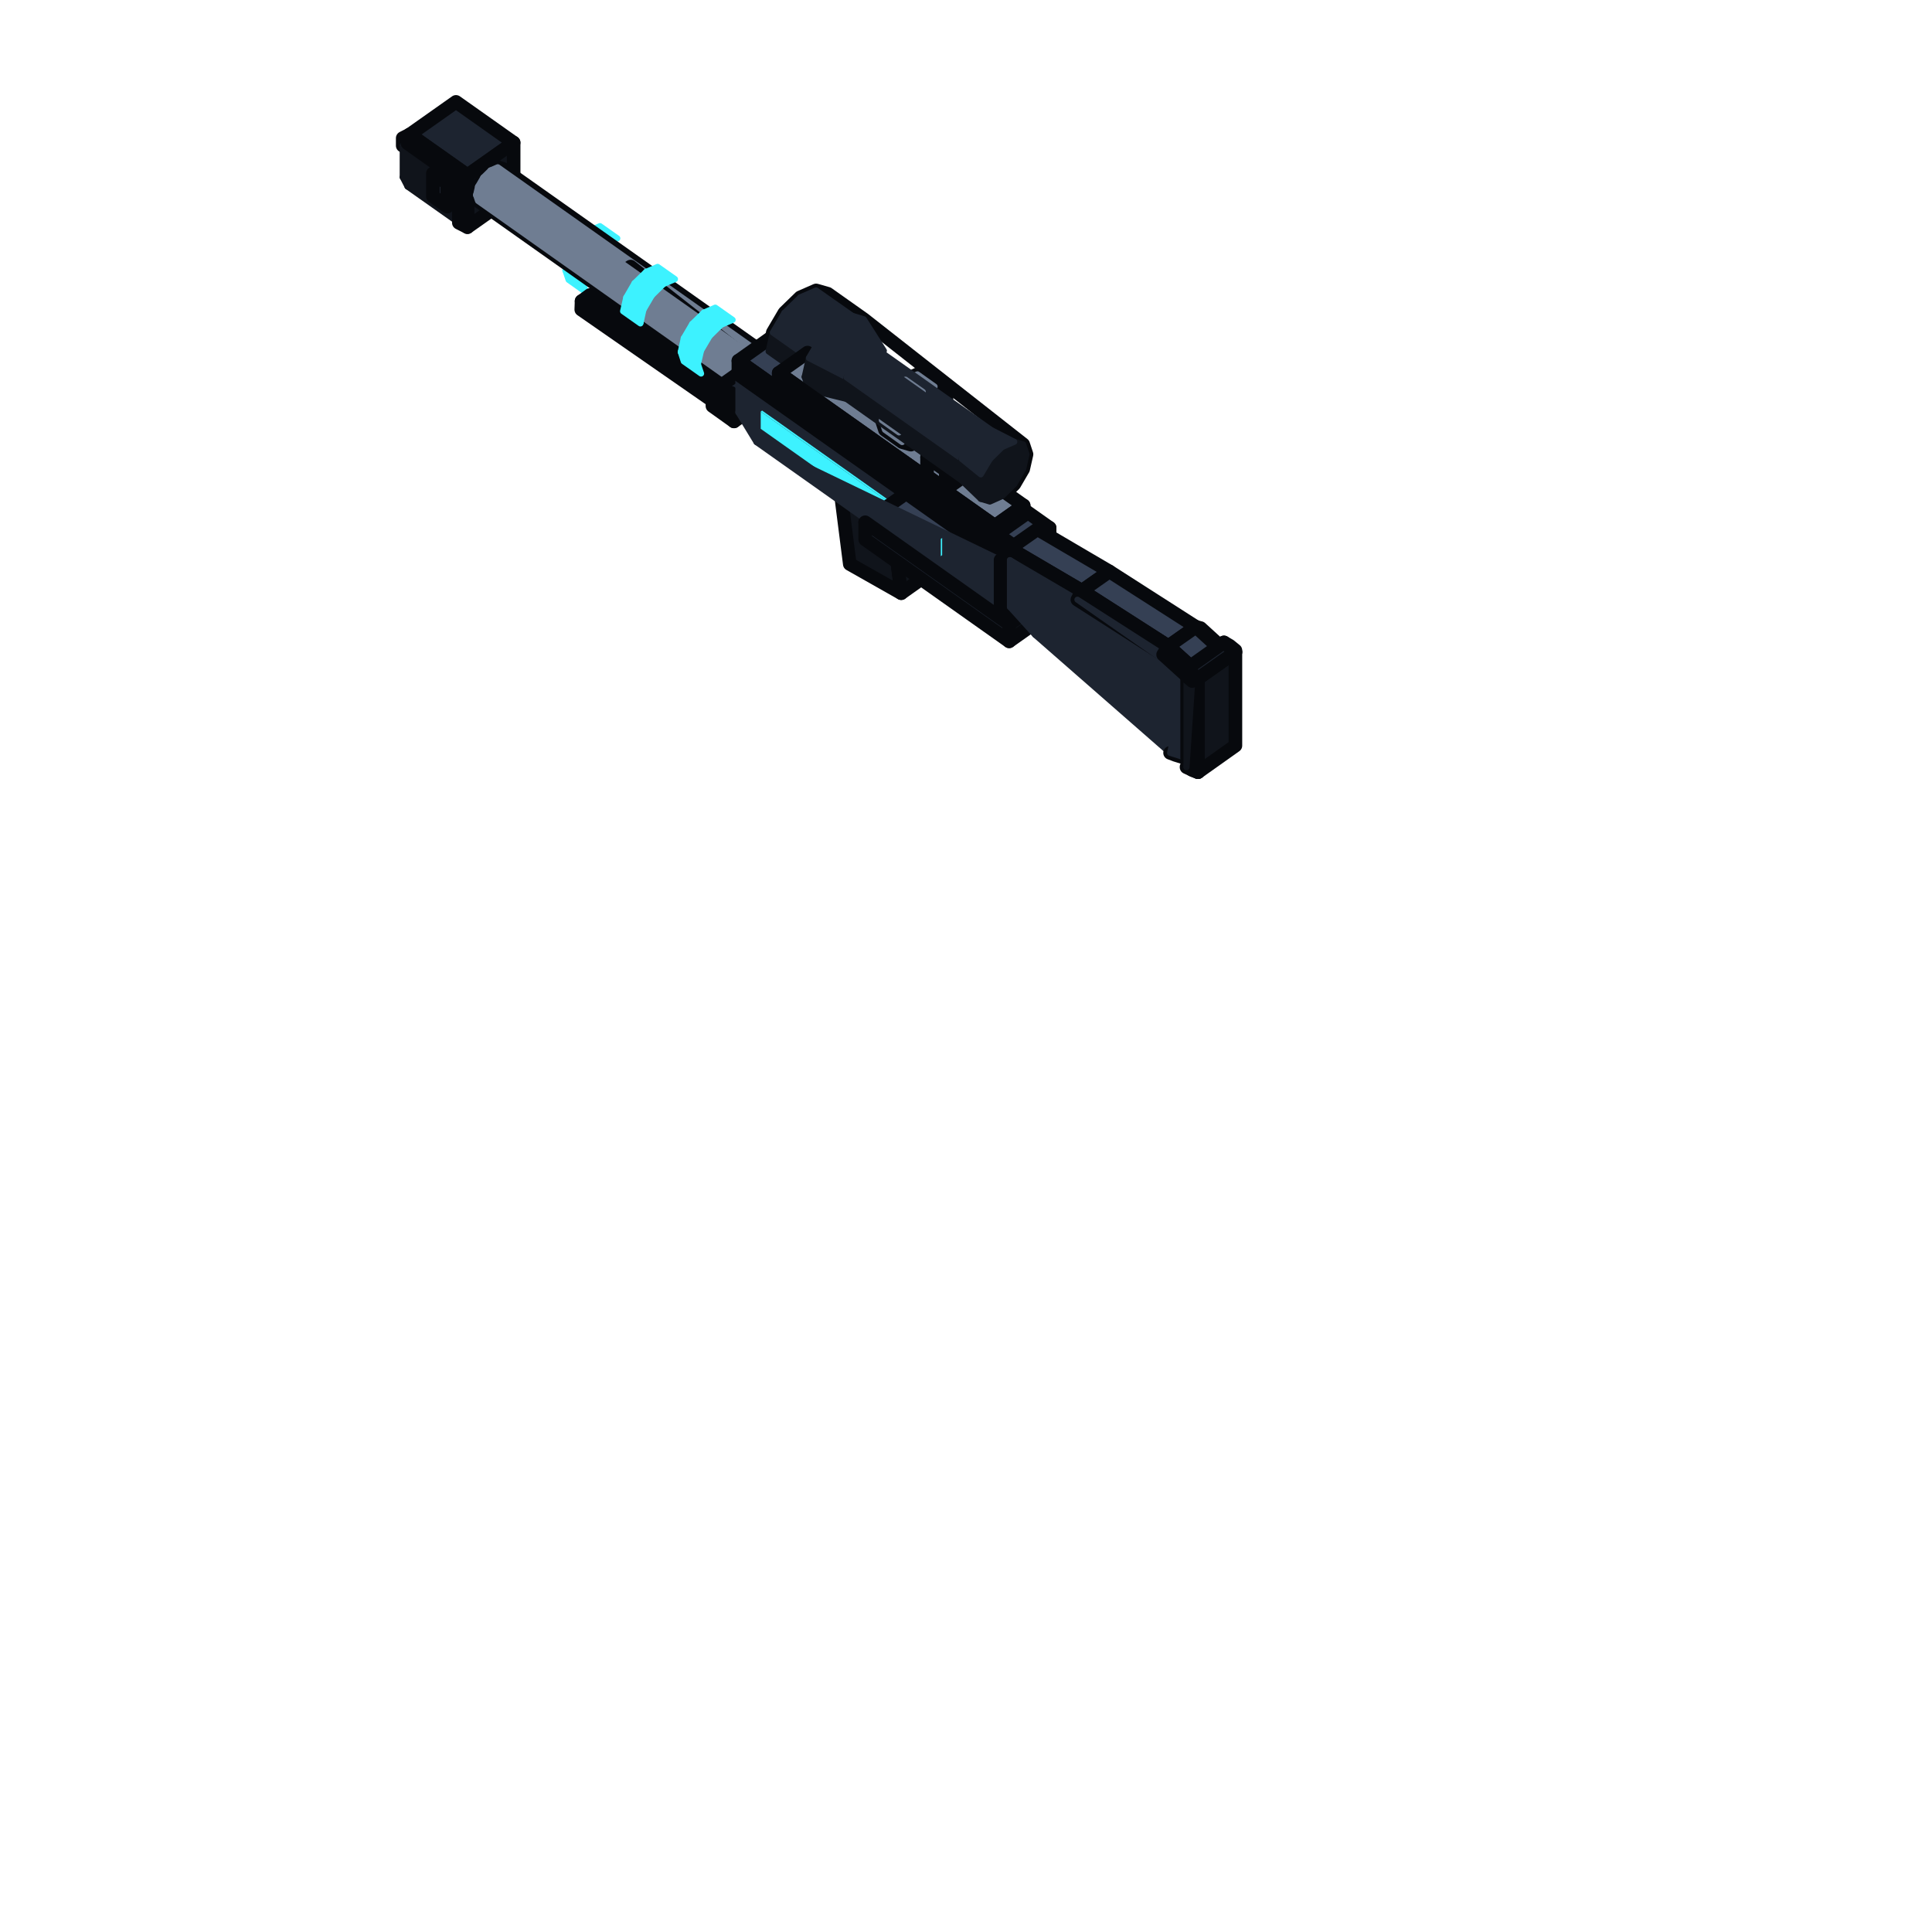
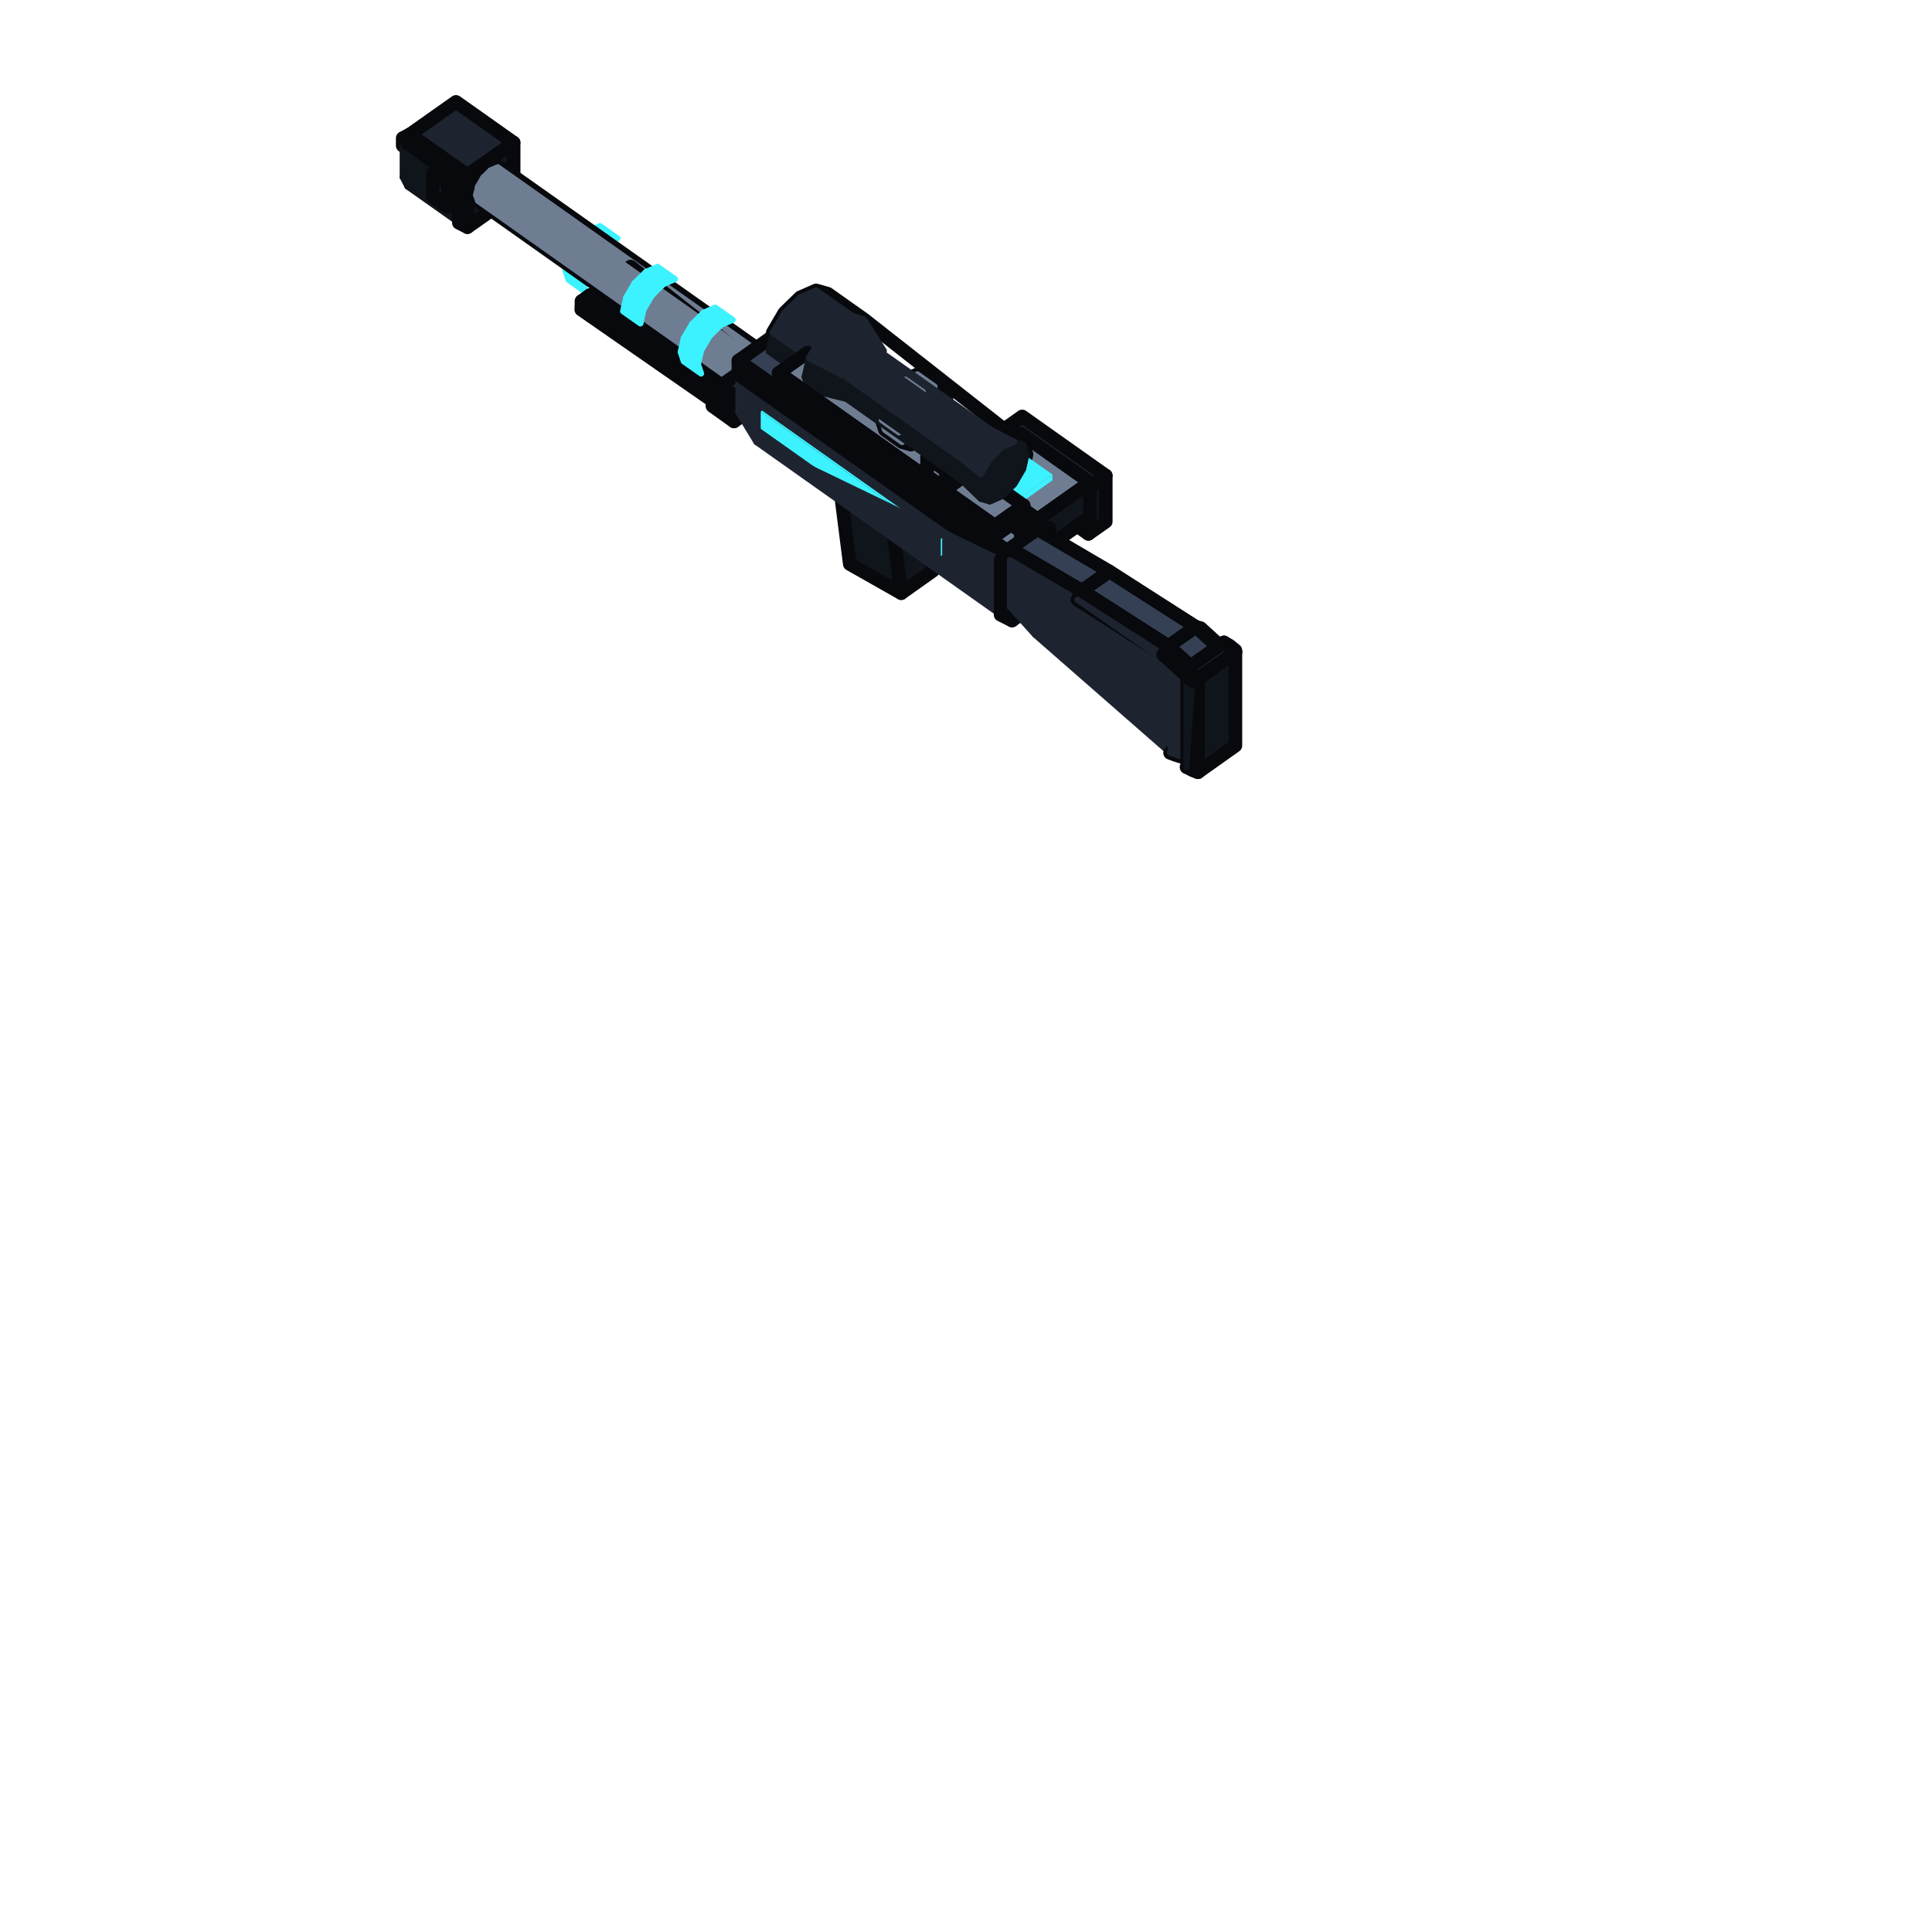
<svg xmlns="http://www.w3.org/2000/svg" viewBox="0 0 128 128" width="128" height="128" data-part-id="eq_rail_lance" data-type="equipment" data-direction="west">
  <g stroke="#07090d" stroke-width="0.9" stroke-linejoin="round">
    <path d="M26.68 11.74 L27.0 12.36 L30.4 11.9 Z" fill="#10141b" stroke="#10141b" stroke-width="0.4" />
    <path d="M29.63 13.69 L33.45 10.99 L33.45 9.46 L29.63 12.16 Z" fill="#10141b" />
    <path d="M26.68 9.65 L27.0 9.49 L27.15 8.91 L26.68 9.15 Z" fill="#10141b" />
    <path d="M33.45 9.46 L32.5 8.79 L28.68 11.49 L29.63 12.16 Z" fill="#354054" />
    <path d="M26.68 9.65 L26.68 11.74 L30.4 11.9 Z" fill="#10141b" stroke="#10141b" stroke-width="0.4" />
    <path d="M27.15 8.91 L30.97 11.61 L34.03 9.45 L30.21 6.75 Z" fill="#1d2430" />
    <path d="M27.0 12.36 L30.4 14.76 L30.4 11.9 Z" fill="#10141b" stroke="#10141b" stroke-width="0.4" />
    <path d="M30.97 11.61 L30.97 15.05 L34.03 12.89 L34.03 9.45 Z" fill="#10141b" />
    <path d="M30.4 11.9 L27.0 9.49 L26.68 9.65 Z" fill="#10141b" stroke="#10141b" stroke-width="0.4" />
    <path d="M28.68 13.01 L29.63 13.69 L29.63 12.16 L28.68 11.49 Z" fill="#1d2430" />
    <path d="M27.0 9.49 L30.4 11.9 L30.97 11.61 L27.15 8.91 Z" fill="#1d2430" />
    <path d="M30.4 11.9 L30.4 14.76 L30.97 15.05 L30.97 11.61 Z" fill="#10141b" />
    <path d="M40.14 16.12 L40.9 15.79 L39.75 14.98 L38.99 15.31 Z" fill="#3df2ff" stroke="#3df2ff" stroke-width="0.4" />
    <path d="M38.81 19.35 L38.61 18.73 L37.46 17.92 L37.67 18.54 Z" fill="#3df2ff" stroke="#3df2ff" stroke-width="0.4" />
    <path d="M39.37 16.87 L40.14 16.12 L38.99 15.31 L38.23 16.06 Z" fill="#3df2ff" stroke="#3df2ff" stroke-width="0.4" />
    <path d="M38.61 18.73 L38.81 17.82 L37.67 17.01 L37.46 17.92 Z" fill="#3df2ff" stroke="#3df2ff" stroke-width="0.4" />
    <path d="M38.81 17.82 L39.37 16.87 L38.23 16.06 L37.67 17.01 Z" fill="#3df2ff" stroke="#3df2ff" stroke-width="0.4" />
    <path d="M31.54 12.92 L31.67 12.36 L32.02 11.76 L32.5 11.29 L32.98 11.08 L33.33 11.19 L50.99 23.67 L51.11 24.06 L50.99 24.63 L50.64 25.23 L50.16 25.69 L49.68 25.9 L49.33 25.8 L31.67 13.31 Z" fill="none" />
    <path d="M50.16 23.78 L50.64 23.57 L32.98 11.08 L32.5 11.29 Z" fill="#6f7d92" stroke="#6f7d92" stroke-width="0.4" />
    <path d="M49.33 25.8 L49.2 25.41 L31.54 12.92 L31.67 13.31 Z" fill="#6f7d92" stroke="#6f7d92" stroke-width="0.4" />
    <path d="M41.17 18.61 L49.95 25.51 L49.97 24.95 L41.19 18.05 Z" fill="#6f7d92" />
    <path d="M50.56 24.56 L41.78 17.66 L41.19 18.05 L49.97 24.95 Z" fill="#6f7d92" />
    <path d="M49.68 24.25 L50.16 23.78 L32.5 11.29 L32.02 11.76 Z" fill="#6f7d92" stroke="#6f7d92" stroke-width="0.4" />
    <path d="M49.2 25.41 L49.33 24.84 L31.67 12.36 L31.54 12.92 Z" fill="#6f7d92" stroke="#6f7d92" stroke-width="0.4" />
    <path d="M49.33 24.84 L49.68 24.25 L32.02 11.76 L31.67 12.36 Z" fill="#6f7d92" stroke="#6f7d92" stroke-width="0.4" />
    <path d="M43.95 18.82 L44.72 18.49 L43.57 17.68 L42.81 18.01 Z" fill="#3df2ff" stroke="#3df2ff" stroke-width="0.4" />
    <path d="M42.63 22.05 L42.43 21.43 L41.28 20.62 L41.49 21.24 Z" fill="#3df2ff" stroke="#3df2ff" stroke-width="0.4" />
    <path d="M48.44 26.03 L39.09 19.54 L38.53 19.95 L47.89 26.45 Z" fill="#6f7d92" />
    <path d="M38.51 20.51 L47.87 27.01 L47.89 26.45 L38.53 19.95 Z" fill="#6f7d92" />
    <path d="M43.19 19.57 L43.95 18.82 L42.81 18.01 L42.04 18.76 Z" fill="#3df2ff" stroke="#3df2ff" stroke-width="0.4" />
    <path d="M42.43 21.43 L42.63 20.52 L41.49 19.71 L41.28 20.62 Z" fill="#3df2ff" stroke="#3df2ff" stroke-width="0.4" />
    <path d="M42.63 20.52 L43.19 19.57 L42.04 18.76 L41.49 19.71 Z" fill="#3df2ff" stroke="#3df2ff" stroke-width="0.4" />
    <path d="M49.95 25.51 L50.54 25.12 L50.56 24.56 L49.97 24.95 Z" fill="#10141b" />
    <path d="M47.77 21.52 L48.54 21.19 L47.39 20.38 L46.63 20.71 Z" fill="#3df2ff" stroke="#3df2ff" stroke-width="0.4" />
    <path d="M46.45 24.75 L46.24 24.13 L45.1 23.32 L45.3 23.94 Z" fill="#3df2ff" stroke="#3df2ff" stroke-width="0.4" />
    <path d="M51.69 24.8 L50.25 23.79 L47.2 25.95 L48.63 26.96 Z" fill="#1d2430" />
    <path d="M47.87 27.01 L48.42 26.59 L48.44 26.03 L47.89 26.45 Z" fill="#10141b" />
    <path d="M48.63 27.92 L51.69 25.76 L51.69 24.8 L48.63 26.96 Z" fill="#10141b" />
    <path d="M47.01 22.27 L47.77 21.52 L46.63 20.71 L45.86 21.46 Z" fill="#3df2ff" stroke="#3df2ff" stroke-width="0.4" />
    <path d="M46.24 24.13 L46.45 23.22 L45.3 22.41 L45.1 23.32 Z" fill="#3df2ff" stroke="#3df2ff" stroke-width="0.4" />
    <path d="M46.45 23.22 L47.01 22.27 L45.86 21.46 L45.3 22.41 Z" fill="#3df2ff" stroke="#3df2ff" stroke-width="0.4" />
    <path d="M47.2 26.9 L48.63 27.92 L48.63 26.96 L47.2 25.95 Z" fill="#10141b" />
    <path d="M49.33 25.8 L49.68 25.9 L50.16 25.69 L50.64 25.23 L50.99 24.63 L51.11 24.06 L50.99 23.67 L50.64 23.57 L50.16 23.78 L49.68 24.25 L49.33 24.84 L49.2 25.41 Z" fill="#10141b" stroke="#10141b" stroke-width="0.4" />
    <path d="M56.3 37.37 L59.71 39.3 L59.1 34.52 L55.69 32.59 Z" fill="#10141b" />
    <path d="M53.64 26.12 L65.58 34.56 L65.58 33.41 L53.64 24.97 Z" fill="#3df2ff" stroke="none" />
    <path d="M61.2 33.03 L57.79 31.11 L55.69 32.59 L59.1 34.52 Z" fill="#1d2430" />
    <path d="M59.71 39.3 L61.81 37.81 L61.2 33.03 L59.1 34.52 Z" fill="#10141b" />
    <path d="M65.67 33.34 L53.74 24.91 L53.64 24.97 L65.58 33.41 Z" fill="#3df2ff" stroke="none" />
+     <path d="M66.58 31.46 L72.11 35.37 L72.11 32.32 L66.58 28.4 Z" fill="#10141b" />
    <path d="M48.92 27.32 L50.12 29.29 L66.29 37.1 Z" fill="#1d2430" stroke="#1d2430" stroke-width="0.4" />
    <path d="M66.29 37.1 L48.92 24.82 L48.92 27.32 Z" fill="#1d2430" stroke="#1d2430" stroke-width="0.4" />
+     <path d="M73.26 31.51 L67.72 27.59 L66.58 28.4 L72.11 32.32 Z" fill="#1d2430" />
    <path d="M50.4 28.41 L62.33 36.85 L62.33 35.71 L50.4 27.27 Z" fill="#3df2ff" stroke="none" />
    <path d="M62.42 35.64 L50.49 27.2 L50.4 27.27 L62.33 35.71 Z" fill="#3df2ff" stroke="none" />
+     <path d="M72.11 35.37 L73.26 34.56 L73.26 31.51 L72.11 32.32 Z" fill="#10141b" />
    <path d="M55.98 27.68 L57.7 26.47 L57.7 25.23 L55.98 26.44 Z" fill="#10141b" />
    <path d="M57.7 25.23 L56.46 24.35 L54.74 25.56 L55.98 26.44 Z" fill="#6f7d92" />
    <path d="M54.74 26.81 L55.98 27.68 L55.98 26.44 L54.74 25.56 Z" fill="#6f7d92" />
+     <path d="M72.21 31.96 L67.63 28.72 L63.05 31.96 L67.63 35.2 Z" fill="#6f7d92" />
    <path d="M50.92 23.28 L51.2 22.03 L51.97 20.72 L53.02 19.7 L54.07 19.24 L54.84 19.46 L57.23 21.15 L67.79 29.44 L68.01 30.1 L67.79 31.07 L67.2 32.08 L66.39 32.87 L65.58 33.23 L64.98 33.05 L53.59 25.82 L51.2 24.13 Z" fill="none" />
    <path d="M55.41 21.39 L56.46 20.92 L54.07 19.24 L53.02 19.7 Z" fill="#1d2430" stroke="#1d2430" stroke-width="0.4" />
    <path d="M53.59 25.82 L53.31 24.97 L50.92 23.28 L51.2 24.13 Z" fill="#10141b" stroke="#10141b" stroke-width="0.4" />
+     <path d="M69.73 31.44 L67.82 30.09 L65.34 31.85 L67.25 33.2 Z" fill="#3df2ff" stroke="none" />
    <path d="M48.92 23.9 L67.05 36.72 L69.54 34.97 L51.4 22.14 Z" fill="#354054" />
    <path d="M58.03 23.09 L58.56 23.24 L57.23 21.15 L56.46 20.92 Z" fill="#1d2430" stroke="#1d2430" stroke-width="0.4" />
    <path d="M56.6 26.58 L56.08 26.43 L53.59 25.82 L54.36 26.05 Z" fill="#10141b" stroke="#10141b" stroke-width="0.4" />
+     <path d="M67.63 37.49 L72.21 34.25 L72.21 31.96 L67.63 35.2 Z" fill="#10141b" />
+     <path d="M63.05 34.25 L67.63 37.49 L67.63 35.2 L63.05 31.96 Z" fill="#6f7d92" />
+     <path d="M67.25 33.58 L69.73 31.82 L69.73 31.44 L67.25 33.2 Z" fill="#3df2ff" stroke="none" />
    <path d="M53.31 24.97 L53.59 23.72 L51.2 22.03 L50.92 23.28 Z" fill="#10141b" stroke="#10141b" stroke-width="0.4" />
    <path d="M54.36 22.41 L55.41 21.39 L53.02 19.7 L51.97 20.72 Z" fill="#1d2430" stroke="#1d2430" stroke-width="0.4" />
    <path d="M65.58 34.56 L65.67 34.49 L65.67 33.34 L65.58 33.41 Z" fill="#3df2ff" stroke="none" />
-     <path d="M70.68 38.65 L61.14 31.9 L57.32 34.6 L66.86 41.35 Z" fill="#354054" />
+     <path d="M65.34 32.23 L67.25 33.58 L67.25 33.2 L65.34 31.85 Z" fill="#3df2ff" stroke="none" />
    <path d="M53.59 23.72 L54.36 22.41 L51.97 20.72 L51.2 22.03 Z" fill="#1d2430" stroke="#1d2430" stroke-width="0.4" />
    <path d="M67.82 33.49 L53.5 23.36 L51.59 24.71 L65.91 34.84 Z" fill="#6f7d92" />
    <path d="M48.92 24.82 L66.29 37.1 L67.05 36.72 L48.92 23.9 Z" fill="#354054" />
    <path d="M57.32 23.4 L58.03 23.09 L56.46 20.92 L55.41 21.39 Z" fill="#1d2430" stroke="#1d2430" stroke-width="0.4" />
    <path d="M56.08 26.43 L55.89 25.85 L53.31 24.97 L53.59 25.82 Z" fill="#10141b" stroke="#10141b" stroke-width="0.4" />
    <path d="M51.59 25.38 L65.91 35.51 L65.91 34.84 L51.59 24.71 Z" fill="#6f7d92" />
    <path d="M50.12 29.29 L66.29 40.73 L66.29 37.1 Z" fill="#1d2430" stroke="#1d2430" stroke-width="0.4" />
-     <path d="M57.32 35.74 L66.86 42.49 L66.86 41.35 L57.32 34.6 Z" fill="#1d2430" />
    <path d="M55.89 25.85 L56.08 25.0 L53.59 23.72 L53.31 24.97 Z" fill="#10141b" stroke="#10141b" stroke-width="0.4" />
    <path d="M56.6 24.1 L57.32 23.4 L55.41 21.39 L54.36 22.41 Z" fill="#1d2430" stroke="#1d2430" stroke-width="0.4" />
    <path d="M56.08 25.0 L56.6 24.1 L54.36 22.41 L53.59 23.72 Z" fill="#1d2430" stroke="#1d2430" stroke-width="0.4" />
    <path d="M62.33 36.85 L62.42 36.78 L62.42 35.64 L62.33 35.71 Z" fill="#3df2ff" stroke="none" />
-     <path d="M66.86 42.49 L70.68 39.79 L70.68 38.65 L66.86 41.35 Z" fill="#10141b" />
    <path d="M64.38 29.95 L63.14 29.07 L61.42 30.29 L62.66 31.17 Z" fill="#6f7d92" />
    <path d="M62.66 32.41 L64.38 31.19 L64.38 29.95 L62.66 31.17 Z" fill="#10141b" />
    <path d="M58.42 27.84 L58.63 26.9 L59.2 25.92 L59.99 25.15 L60.78 24.8 L61.35 24.97 L62.5 25.78 L62.71 26.42 L62.5 27.36 L61.92 28.34 L61.14 29.11 L60.35 29.46 L59.77 29.29 L58.63 28.48 Z" fill="none" />
    <path d="M61.14 25.96 L61.92 25.61 L60.78 24.8 L59.99 25.15 Z" fill="#6f7d92" stroke="#6f7d92" stroke-width="0.4" />
    <path d="M59.77 29.29 L59.56 28.65 L58.42 27.84 L58.63 28.48 Z" fill="#6f7d92" stroke="#6f7d92" stroke-width="0.4" />
    <path d="M61.42 31.53 L62.66 32.41 L62.66 31.17 L61.42 30.29 Z" fill="#6f7d92" />
    <path d="M64.95 28.8 L65.67 28.49 L58.03 23.09 L57.32 23.4 Z" fill="#1d2430" stroke="#1d2430" stroke-width="0.4" />
    <path d="M63.71 31.83 L63.52 31.25 L55.89 25.85 L56.08 26.43 Z" fill="#10141b" stroke="#10141b" stroke-width="0.4" />
    <path d="M59.56 28.65 L59.77 27.71 L58.63 26.9 L58.42 27.84 Z" fill="#6f7d92" stroke="#6f7d92" stroke-width="0.4" />
    <path d="M60.35 26.73 L61.14 25.96 L59.99 25.15 L59.2 25.92 Z" fill="#6f7d92" stroke="#6f7d92" stroke-width="0.4" />
    <path d="M59.77 27.71 L60.35 26.73 L59.2 25.92 L58.63 26.9 Z" fill="#6f7d92" stroke="#6f7d92" stroke-width="0.4" />
    <path d="M63.52 31.25 L63.71 30.4 L56.08 25.0 L55.89 25.85 Z" fill="#10141b" stroke="#10141b" stroke-width="0.4" />
    <path d="M64.24 29.5 L64.95 28.8 L57.32 23.4 L56.6 24.1 Z" fill="#1d2430" stroke="#1d2430" stroke-width="0.4" />
    <path d="M67.05 36.72 L67.05 41.11 L69.54 39.36 L69.54 34.97 Z" fill="#10141b" />
    <path d="M63.71 30.4 L64.24 29.5 L56.6 24.1 L56.08 25.0 Z" fill="#1d2430" stroke="#1d2430" stroke-width="0.4" />
    <path d="M65.91 35.51 L67.82 34.16 L67.82 33.49 L65.91 34.84 Z" fill="#10141b" />
    <path d="M66.29 37.1 L66.29 40.73 L67.05 41.11 L67.05 36.72 Z" fill="#1d2430" />
    <path d="M64.98 33.05 L65.58 33.23 L66.39 32.87 L67.2 32.08 L67.79 31.07 L68.01 30.1 L67.79 29.44 L67.2 29.27 L66.39 29.62 L65.58 30.42 L64.98 31.43 L64.76 32.4 Z" fill="#10141b" stroke="#10141b" stroke-width="0.4" />
    <path d="M66.39 29.62 L67.2 29.27 L65.67 28.49 L64.95 28.8 Z" fill="#1d2430" stroke="#1d2430" stroke-width="0.4" />
    <path d="M64.98 33.05 L64.76 32.4 L63.52 31.25 L63.71 31.83 Z" fill="#10141b" stroke="#10141b" stroke-width="0.4" />
    <path d="M66.91 36.34 L71.68 39.14 L73.5 37.86 L68.73 35.06 Z" fill="#354054" />
    <path d="M64.76 32.4 L64.98 31.43 L63.71 30.4 L63.52 31.25 Z" fill="#10141b" stroke="#10141b" stroke-width="0.4" />
    <path d="M65.58 30.42 L66.39 29.62 L64.95 28.8 L64.24 29.5 Z" fill="#1d2430" stroke="#1d2430" stroke-width="0.4" />
    <path d="M64.98 31.43 L65.58 30.42 L64.24 29.5 L63.71 30.4 Z" fill="#1d2430" stroke="#1d2430" stroke-width="0.4" />
    <path d="M66.91 40.21 L68.58 42.06 L78.65 44.81 Z" fill="#1d2430" stroke="#1d2430" stroke-width="0.4" />
    <path d="M66.91 37.11 L71.38 39.73 L71.68 39.14 L66.91 36.34 Z" fill="#354054" />
    <path d="M66.91 37.11 L66.91 40.21 L78.65 44.81 Z" fill="#1d2430" stroke="#1d2430" stroke-width="0.4" />
    <path d="M68.58 42.06 L77.52 49.88 L78.65 44.81 Z" fill="#1d2430" stroke="#1d2430" stroke-width="0.4" />
    <path d="M71.38 39.73 L66.91 37.11 L78.65 44.81 Z" fill="#1d2430" stroke="#1d2430" stroke-width="0.4" />
    <path d="M78.65 50.23 L77.52 49.88 L77.89 50.02 L79.32 50.46 Z" fill="#1d2430" />
    <path d="M78.99 51.01 L78.61 50.83 L78.61 50.81 L79.37 51.16 Z" fill="#10141b" />
    <path d="M71.68 39.14 L77.41 42.81 L79.23 41.53 L73.5 37.86 Z" fill="#354054" />
    <path d="M71.38 39.73 L77.06 43.37 L77.41 42.81 L71.68 39.14 Z" fill="#354054" />
    <path d="M77.52 49.88 L78.65 50.23 L78.65 44.81 Z" fill="#1d2430" stroke="#1d2430" stroke-width="0.4" />
    <path d="M79.32 44.54 L79.32 50.46 L81.13 49.18 L81.13 43.26 Z" fill="#10141b" />
    <path d="M79.37 44.95 L79.37 51.16 L81.85 49.4 L81.85 43.2 Z" fill="#10141b" />
    <path d="M78.61 50.83 L78.99 51.01 L78.99 45.12 Z" fill="#10141b" stroke="#10141b" stroke-width="0.4" />
    <path d="M78.65 44.81 L77.06 43.37 L71.38 39.73 Z" fill="#1d2430" stroke="#1d2430" stroke-width="0.4" />
    <path d="M79.23 41.53 L81.13 43.26 L81.13 43.06 L79.54 41.61 Z" fill="#354054" />
    <path d="M78.65 44.81 L78.65 50.23 L79.32 50.46 L79.32 44.54 Z" fill="#1d2430" />
    <path d="M78.99 45.12 L78.99 51.01 L79.37 51.16 L79.37 44.95 Z" fill="#10141b" />
    <path d="M81.09 42.56 L81.85 43.2 L81.85 43.09 L81.47 42.78 Z" fill="#1d2430" />
    <path d="M77.41 42.81 L79.32 44.54 L81.13 43.26 L79.23 41.53 Z" fill="#354054" />
    <path d="M78.99 45.12 L78.61 44.8 L78.61 50.83 Z" fill="#10141b" stroke="#10141b" stroke-width="0.4" />
    <path d="M77.06 43.37 L78.65 44.81 L79.32 44.54 L77.41 42.81 Z" fill="#354054" />
    <path d="M78.61 44.32 L79.37 44.95 L81.85 43.2 L81.09 42.56 Z" fill="#1d2430" />
    <path d="M78.61 44.8 L78.99 45.12 L79.37 44.95 L78.61 44.32 Z" fill="#1d2430" />
  </g>
</svg>
